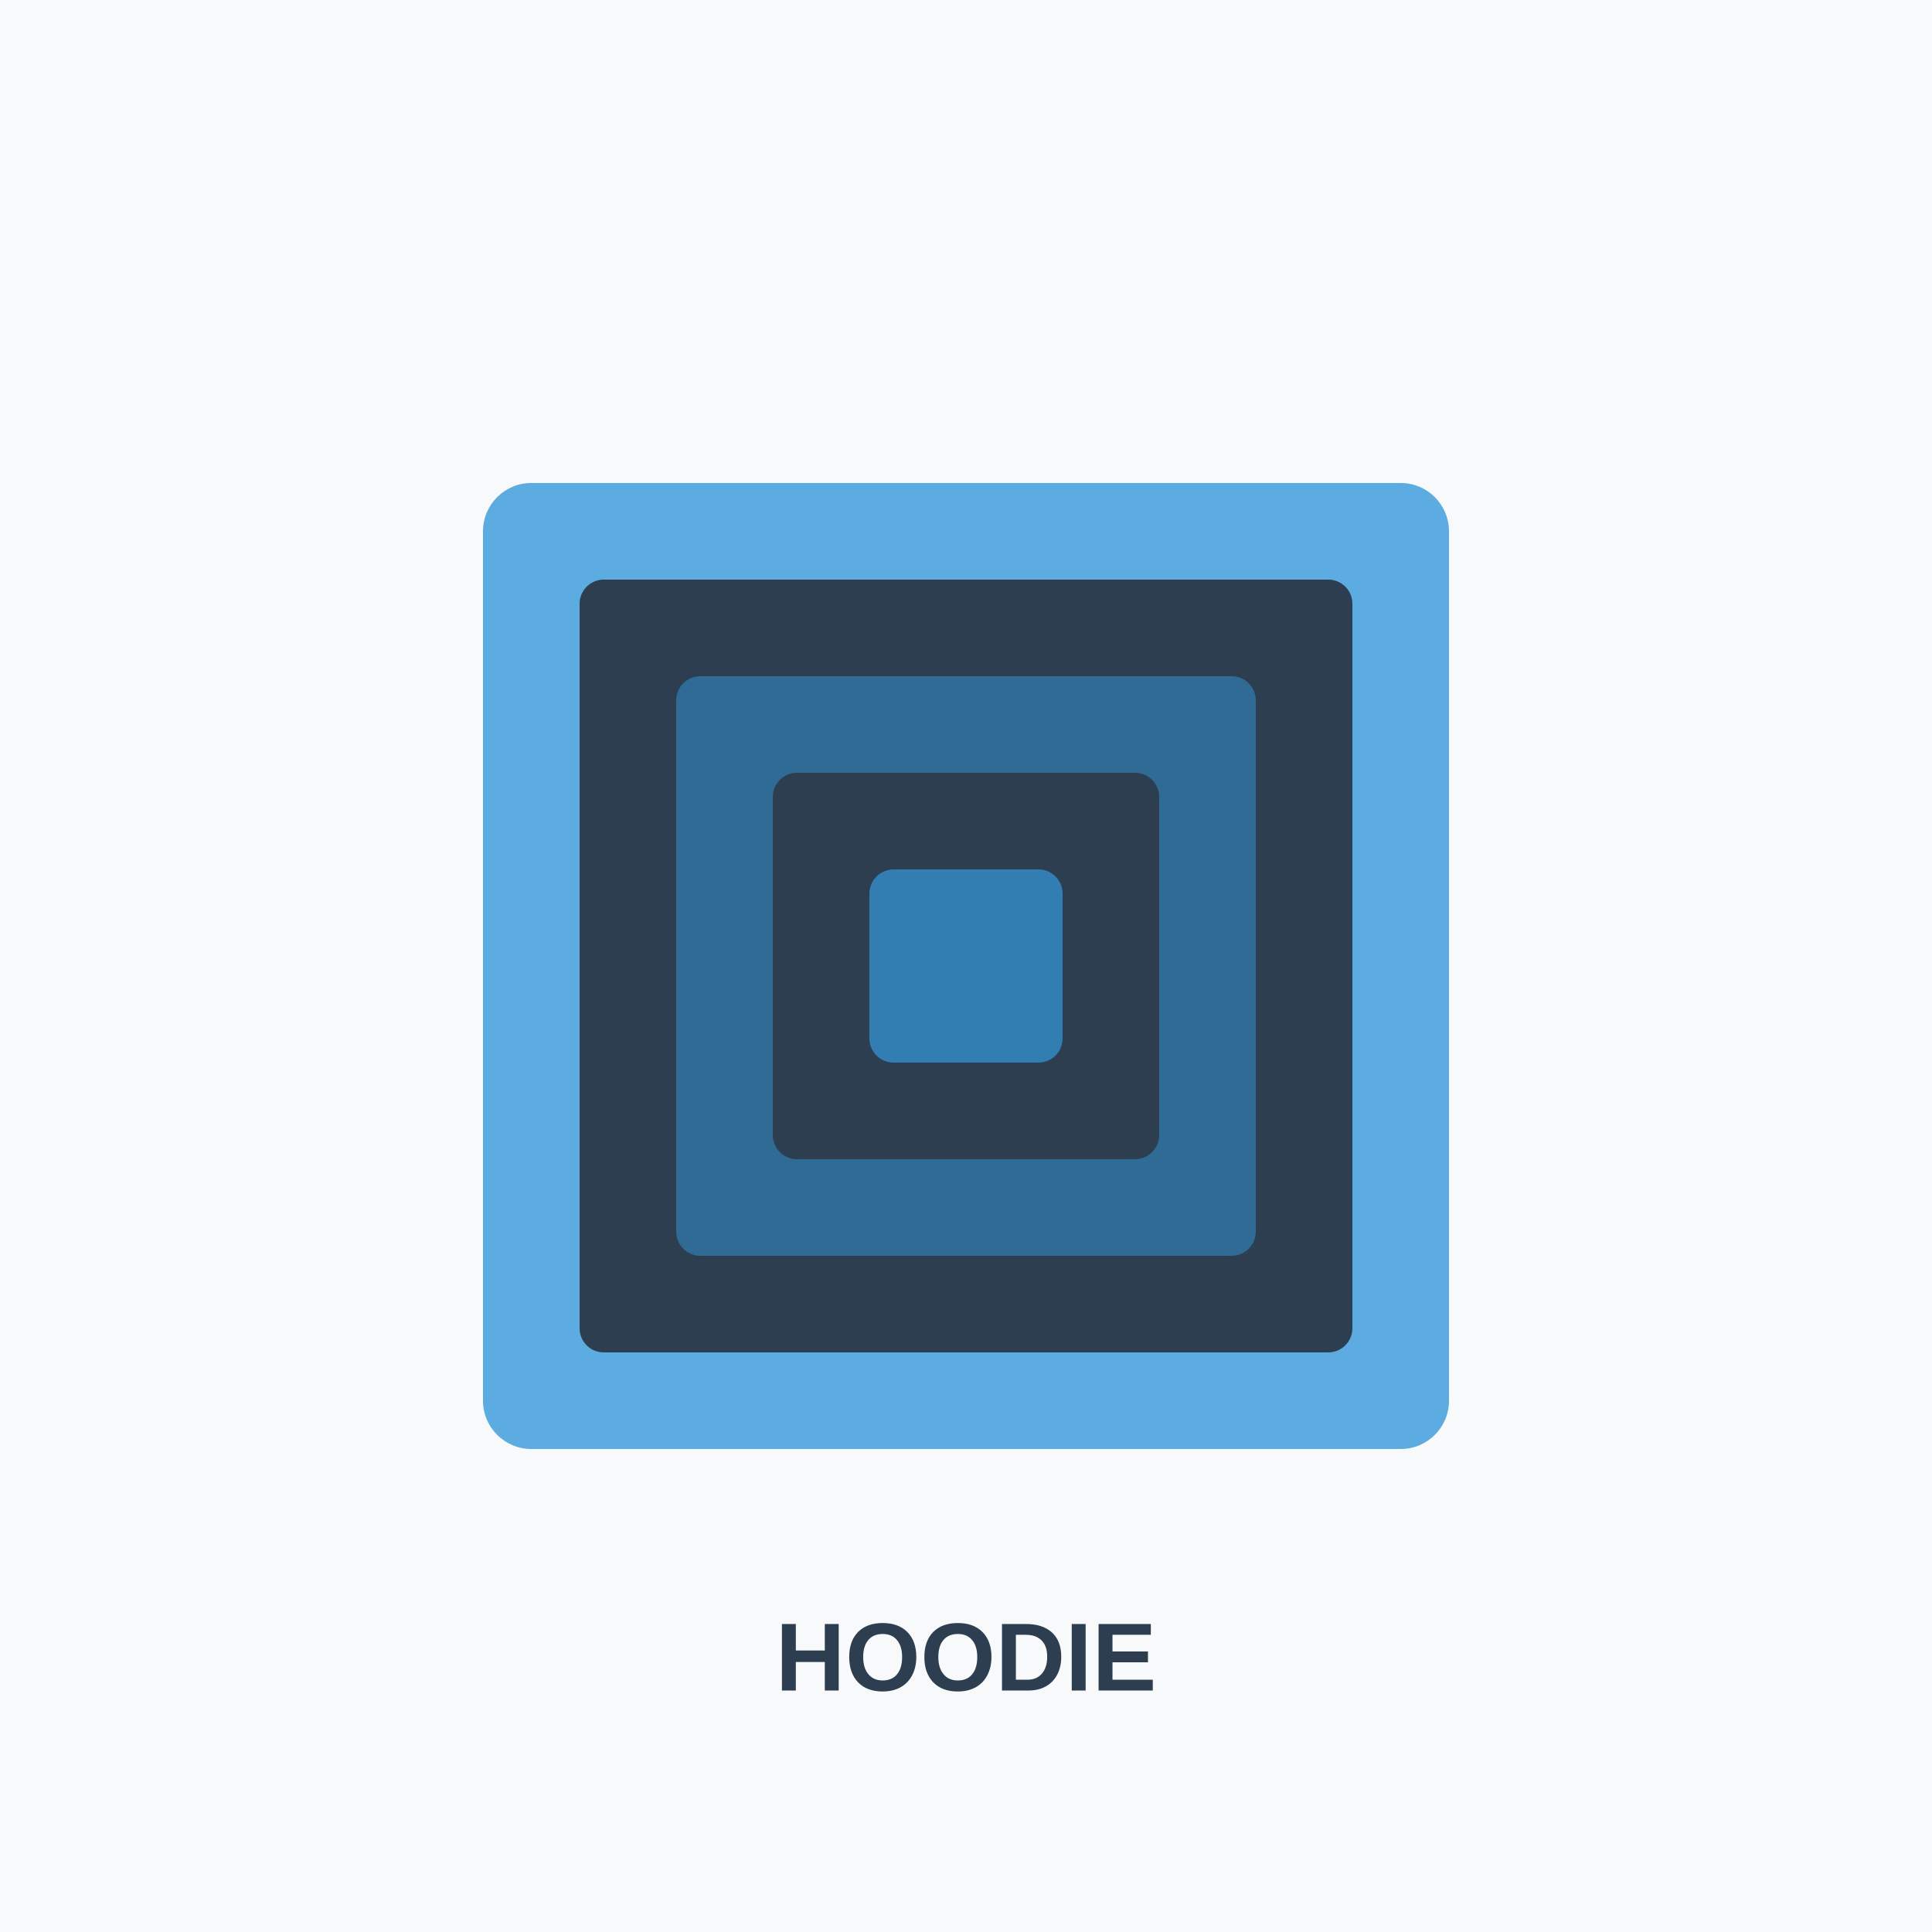
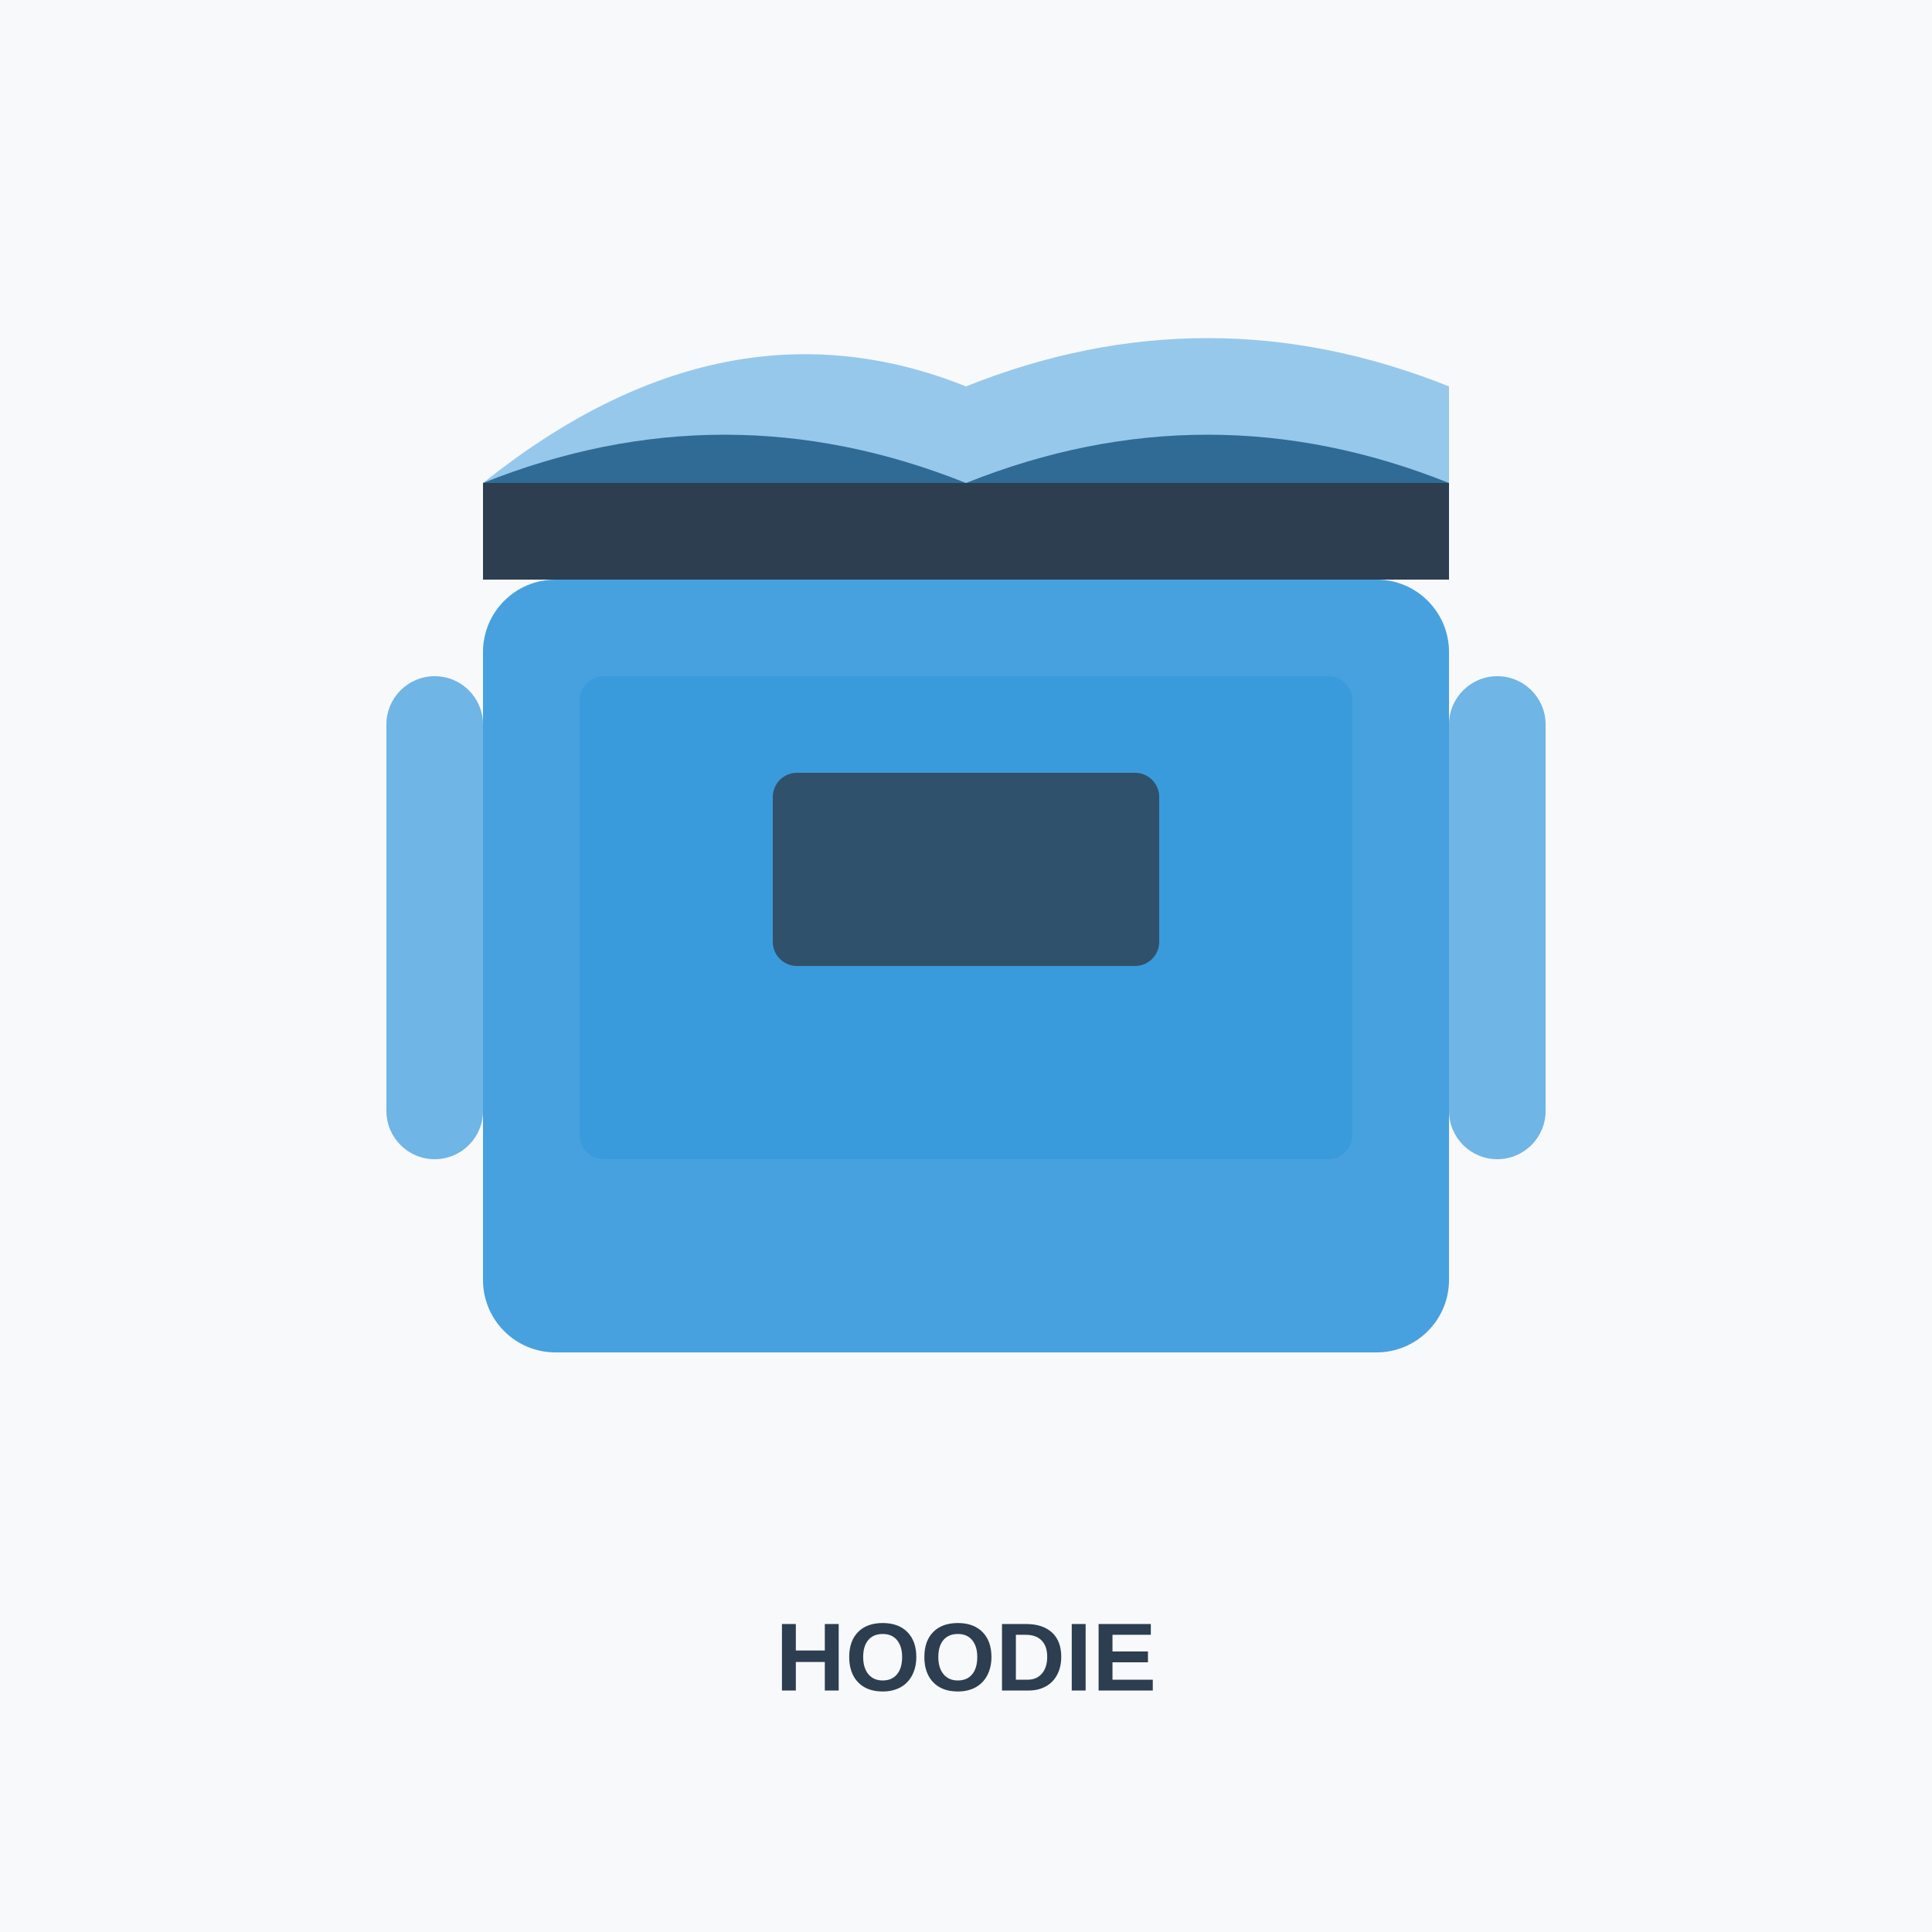
<svg xmlns="http://www.w3.org/2000/svg" width="400" height="400" viewBox="0 0 400 400">
  <rect width="400" height="400" fill="#f8f9fa" />
-   <rect x="100" y="100" width="200" height="200" rx="10" fill="#3498db" opacity="0.8" />
-   <rect x="120" y="120" width="160" height="160" rx="5" fill="#2c3e50" />
-   <rect x="140" y="140" width="120" height="120" rx="5" fill="#3498db" opacity="0.5" />
-   <rect x="160" y="160" width="80" height="80" rx="5" fill="#2c3e50" />
-   <rect x="180" y="180" width="40" height="40" rx="5" fill="#3498db" opacity="0.7" />
+   <rect x="100" y="120" width="200" height="160" rx="15" fill="#3498db" opacity="0.9" />
+   <path d="M100 120 L100 100 Q150 80 200 100 Q250 80 300 100 L300 120 Z" fill="#2c3e50" />
+   <rect x="120" y="140" width="160" height="100" rx="5" fill="#3498db" opacity="0.7" />
+   <rect x="160" y="160" width="80" height="40" rx="5" fill="#2c3e50" opacity="0.8" />
+   <rect x="80" y="140" width="20" height="100" rx="10" fill="#3498db" opacity="0.7" />
+   <rect x="300" y="140" width="20" height="100" rx="10" fill="#3498db" opacity="0.7" />
+   <path d="M100 100 Q150 60 200 80 Q250 60 300 80 L300 100 L100 100 Z" fill="#3498db" opacity="0.5" />
  <text x="200" y="350" font-family="Arial, sans-serif" font-size="20" fill="#2c3e50" text-anchor="middle" font-weight="bold">HOODIE</text>
</svg>
